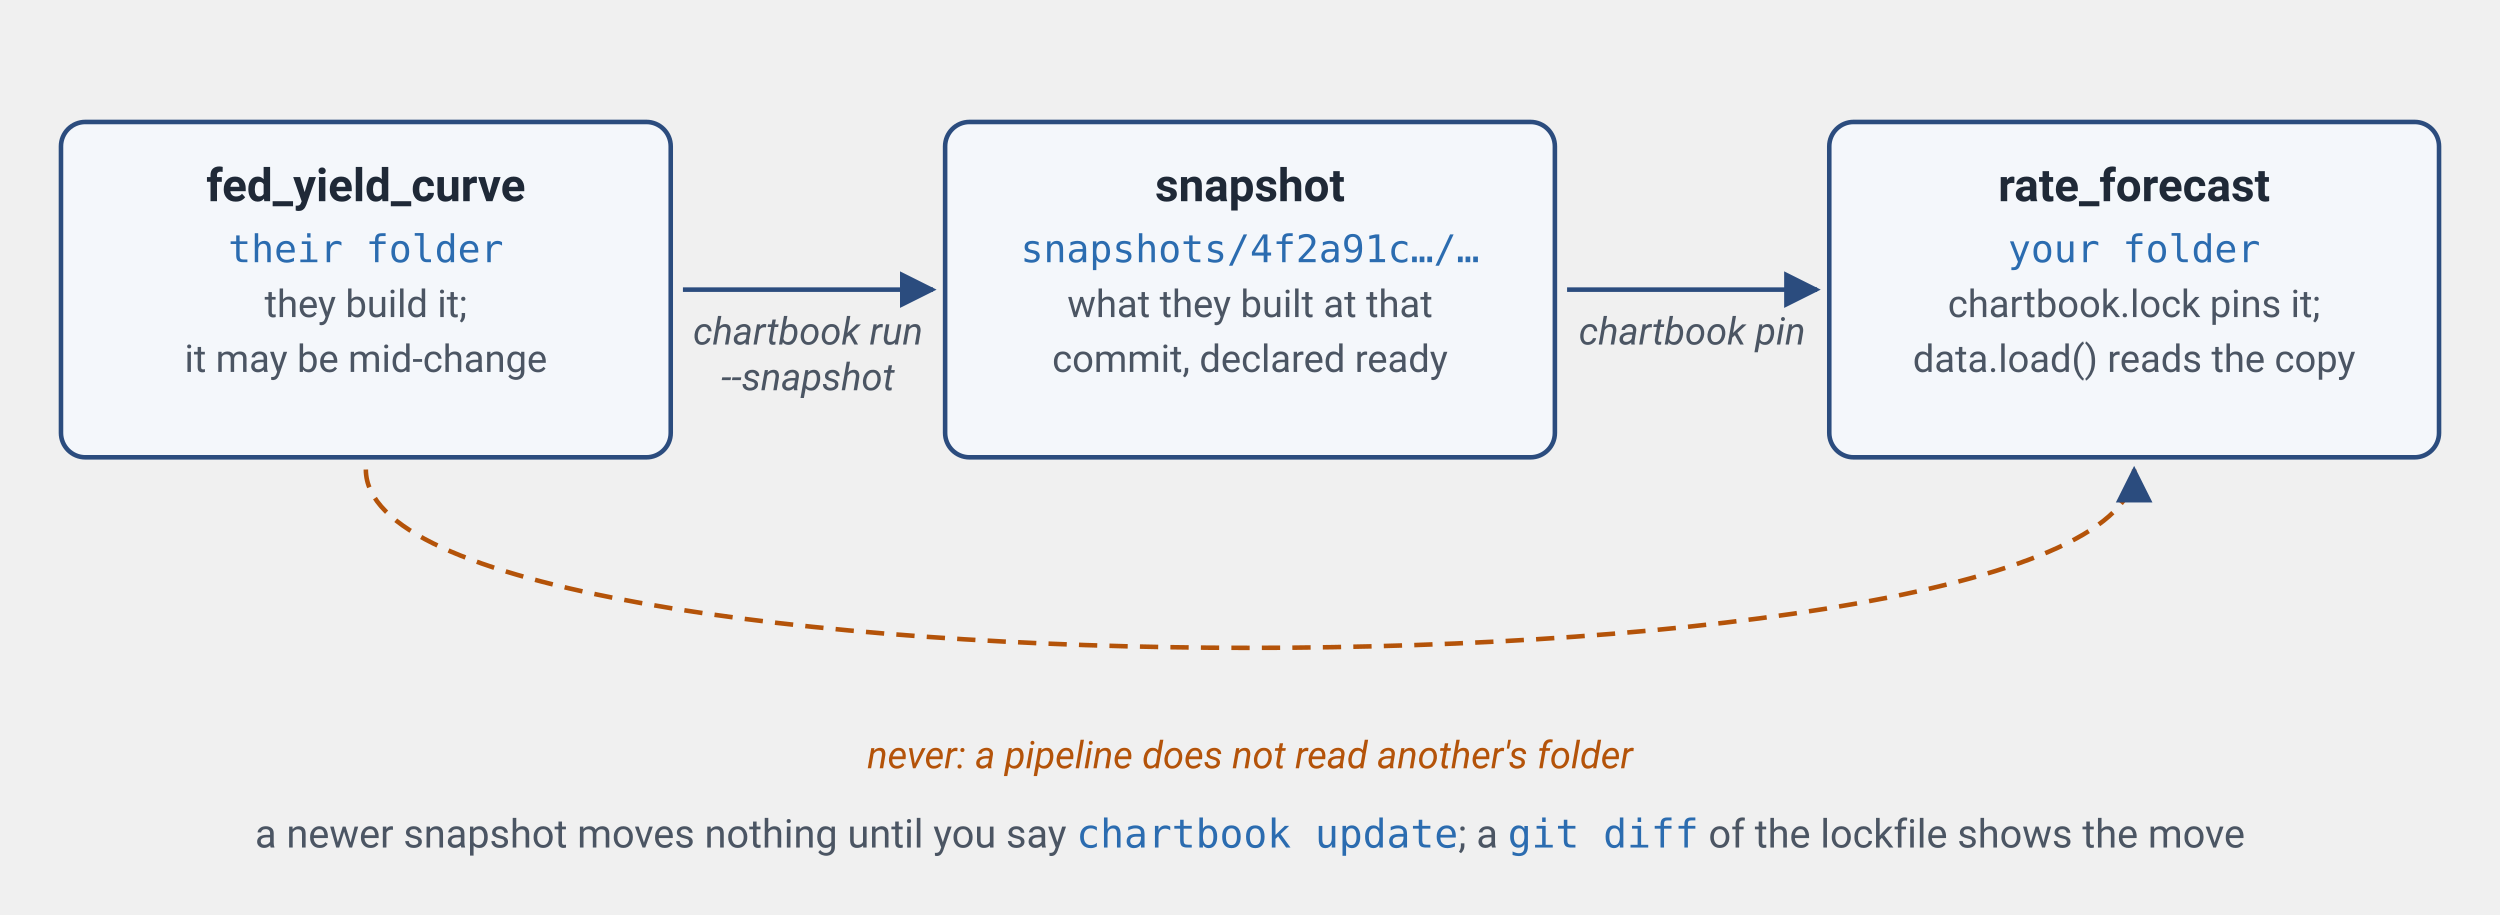
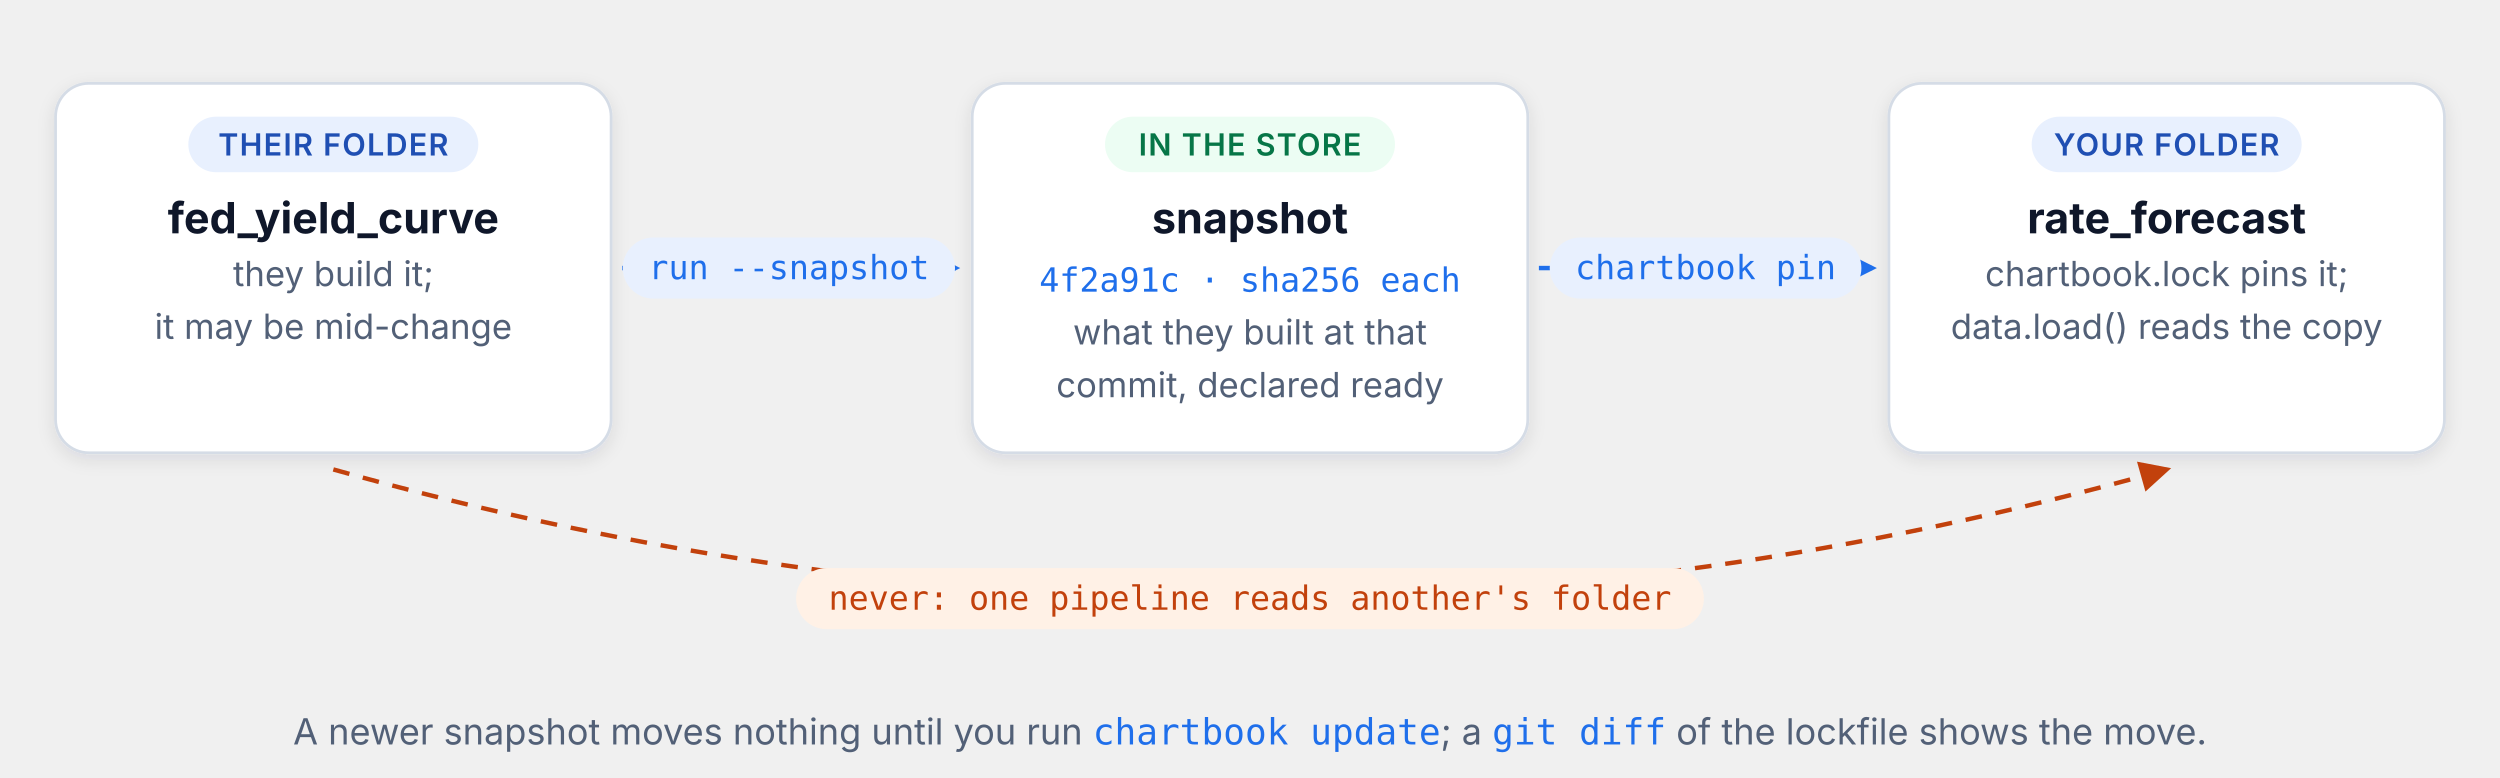
- <svg xmlns="http://www.w3.org/2000/svg" viewBox="0 0 820 300" width="820" height="300" font-family="-apple-system, BlinkMacSystemFont, Segoe UI, Roboto, Helvetica, Arial, sans-serif" font-size="14">
+ <svg xmlns="http://www.w3.org/2000/svg" viewBox="0 0 900 280" width="900" height="280" font-family="Inter, -apple-system, BlinkMacSystemFont, Segoe UI, Roboto, Helvetica, Arial, sans-serif" font-size="14">
  <defs>
-     <marker id="a" viewBox="0 0 10 10" refX="9" refY="5" markerWidth="8" markerHeight="8" orient="auto-start-reverse">
-       <path d="M 0 0 L 10 5 L 0 10 z" fill="#2b4c7e" />
+     <marker id="a" viewBox="0 0 10 10" refX="8.5" refY="5" markerWidth="7" markerHeight="7" orient="auto-start-reverse">
+       <path d="M 0 0 L 10 5 L 0 10 z" fill="#1f6feb" />
    </marker>
+     <marker id="w" viewBox="0 0 10 10" refX="8.5" refY="5" markerWidth="7" markerHeight="7" orient="auto-start-reverse">
+       <path d="M 0 0 L 10 5 L 0 10 z" fill="#c2410c" />
+     </marker>
+     <filter id="s" x="-10%" y="-10%" width="120%" height="140%">
+       <feDropShadow dx="0" dy="2" stdDeviation="3" flood-color="#0f172a" flood-opacity="0.10" />
+     </filter>
  </defs>
-   <rect x="20" y="40" width="200" height="110" rx="8" fill="#f4f7fb" stroke="#2b4c7e" stroke-width="1.5" />
-   <text x="120.0" y="66" text-anchor="middle" fill="#1f2937" font-size="15" font-weight="600">fed_yield_curve</text>
-   <text x="120.0" y="86" text-anchor="middle" fill="#2b6cb0" font-size="12.5" font-family="SFMono-Regular, Menlo, Consolas, monospace">their folder</text>
-   <text x="120.0" y="104" text-anchor="middle" fill="#4b5563" font-size="12.5">they build it;</text>
-   <text x="120.0" y="122" text-anchor="middle" fill="#4b5563" font-size="12.5">it may be mid-change</text>
-   <rect x="310" y="40" width="200" height="110" rx="8" fill="#f4f7fb" stroke="#2b4c7e" stroke-width="1.5" />
-   <text x="410.0" y="66" text-anchor="middle" fill="#1f2937" font-size="15" font-weight="600">snapshot</text>
-   <text x="410.0" y="86" text-anchor="middle" fill="#2b6cb0" font-size="12.5" font-family="SFMono-Regular, Menlo, Consolas, monospace">snapshots/4f2a91c…/…</text>
-   <text x="410.0" y="104" text-anchor="middle" fill="#4b5563" font-size="12.5">what they built at that</text>
-   <text x="410.0" y="122" text-anchor="middle" fill="#4b5563" font-size="12.5">commit, declared ready</text>
-   <rect x="600" y="40" width="200" height="110" rx="8" fill="#f4f7fb" stroke="#2b4c7e" stroke-width="1.5" />
-   <text x="700.0" y="66" text-anchor="middle" fill="#1f2937" font-size="15" font-weight="600">rate_forecast</text>
-   <text x="700.0" y="86" text-anchor="middle" fill="#2b6cb0" font-size="12.5" font-family="SFMono-Regular, Menlo, Consolas, monospace">your folder</text>
-   <text x="700.0" y="104" text-anchor="middle" fill="#4b5563" font-size="12.5">chartbook.lock pins it;</text>
-   <text x="700.0" y="122" text-anchor="middle" fill="#4b5563" font-size="12.5">data.load() reads the copy</text>
-   <line x1="224" y1="95.0" x2="306" y2="95.0" stroke="#2b4c7e" stroke-width="1.5" marker-end="url(#a)" />
-   <text x="265.0" y="113.0" text-anchor="middle" fill="#4b5563" font-size="12.5" font-style="italic">chartbook run</text>
-   <text x="265.0" y="128.0" text-anchor="middle" fill="#4b5563" font-size="12.5" font-style="italic">--snapshot</text>
-   <line x1="514" y1="95.0" x2="596" y2="95.0" stroke="#2b4c7e" stroke-width="1.5" marker-end="url(#a)" />
-   <text x="555.0" y="113.0" text-anchor="middle" fill="#4b5563" font-size="12.5" font-style="italic">chartbook pin</text>
-   <path d="M 120 154 C 120 232, 700 232, 700 154" fill="none" stroke="#b45309" stroke-width="1.5" stroke-dasharray="6 4" marker-end="url(#a)" />
-   <text x="410" y="252" text-anchor="middle" fill="#b45309" font-size="12.5" font-style="italic">never: a pipeline does not read another's folder</text>
-   <text x="410.0" y="278" text-anchor="middle" fill="#4b5563" font-size="13">a newer snapshot moves nothing until you say <tspan font-family="SFMono-Regular, Menlo, Consolas, monospace" fill="#2b6cb0">chartbook update</tspan>; a <tspan font-family="SFMono-Regular, Menlo, Consolas, monospace" fill="#2b6cb0">git diff</tspan> of the lockfile shows the move</text>
+   <rect x="20" y="30" width="200" height="133" rx="12" fill="#ffffff" stroke="#d5dce6" filter="url(#s)" />
+   <rect x="67.8" y="42" width="104.4" height="20" rx="10" fill="#e8f0fe" />
+   <text x="120.0" y="56" text-anchor="middle" fill="#1f4fb3" font-size="11" font-weight="600" letter-spacing="0.04em">THEIR FOLDER</text>
+   <text x="120.0" y="84" text-anchor="middle" fill="#0f172a" font-size="15.5" font-weight="650">fed_yield_curve</text>
+   <text x="120.0" y="103" text-anchor="middle" fill="#526077" font-size="12.5">they build it;</text>
+   <text x="120.0" y="122" text-anchor="middle" fill="#526077" font-size="12.5">it may be mid-change</text>
+   <rect x="350" y="30" width="200" height="133" rx="12" fill="#ffffff" stroke="#d5dce6" filter="url(#s)" />
+   <rect x="397.8" y="42" width="104.4" height="20" rx="10" fill="#ecfdf3" />
+   <text x="450.0" y="56" text-anchor="middle" fill="#067647" font-size="11" font-weight="600" letter-spacing="0.04em">IN THE STORE</text>
+   <text x="450.0" y="84" text-anchor="middle" fill="#0f172a" font-size="15.5" font-weight="650">snapshot</text>
+   <text x="450.0" y="105" text-anchor="middle" fill="#1f6feb" font-size="12" font-family="JetBrains Mono, SFMono-Regular, Menlo, Consolas, monospace">4f2a91c · sha256 each</text>
+   <text x="450.0" y="124" text-anchor="middle" fill="#526077" font-size="12.5">what they built at that</text>
+   <text x="450.0" y="143" text-anchor="middle" fill="#526077" font-size="12.5">commit, declared ready</text>
+   <rect x="680" y="30" width="200" height="133" rx="12" fill="#ffffff" stroke="#d5dce6" filter="url(#s)" />
+   <rect x="731.4" y="42" width="97.2" height="20" rx="10" fill="#e8f0fe" />
+   <text x="780.0" y="56" text-anchor="middle" fill="#1f4fb3" font-size="11" font-weight="600" letter-spacing="0.04em">YOUR FOLDER</text>
+   <text x="780.0" y="84" text-anchor="middle" fill="#0f172a" font-size="15.5" font-weight="650">rate_forecast</text>
+   <text x="780.0" y="103" text-anchor="middle" fill="#526077" font-size="12.5">chartbook.lock pins it;</text>
+   <text x="780.0" y="122" text-anchor="middle" fill="#526077" font-size="12.5">data.load() reads the copy</text>
+   <line x1="224" y1="96.5" x2="344" y2="96.5" stroke="#1f6feb" stroke-width="1.6" marker-end="url(#a)" />
+   <rect x="224.2" y="85.5" width="119.6" height="22" rx="11" fill="#e8f0fe" />
+   <text x="284.0" y="100.5" text-anchor="middle" fill="#1f6feb" font-size="12" font-family="JetBrains Mono, SFMono-Regular, Menlo, Consolas, monospace">run --snapshot</text>
+   <line x1="554" y1="96.5" x2="674" y2="96.5" stroke="#1f6feb" stroke-width="1.6" marker-end="url(#a)" />
+   <rect x="557.9" y="85.5" width="112.2" height="22" rx="11" fill="#e8f0fe" />
+   <text x="614.0" y="100.5" text-anchor="middle" fill="#1f6feb" font-size="12" font-family="JetBrains Mono, SFMono-Regular, Menlo, Consolas, monospace">chartbook pin</text>
+   <path d="M 120 169 Q 450 262 780 169" fill="none" stroke="#c2410c" stroke-width="1.6" stroke-dasharray="6 5" marker-end="url(#w)" />
+   <rect x="286.6" y="204.5" width="326.8" height="22" rx="11" fill="#fff1e6" />
+   <text x="450.0" y="219.5" text-anchor="middle" fill="#c2410c" font-size="12" font-family="JetBrains Mono, SFMono-Regular, Menlo, Consolas, monospace">never: one pipeline reads another's folder</text>
+   <text x="450.0" y="268" text-anchor="middle" fill="#526077" font-size="13">A newer snapshot moves nothing until you run <tspan font-family="JetBrains Mono, SFMono-Regular, Menlo, Consolas, monospace" fill="#1f6feb">chartbook update</tspan>; a <tspan font-family="JetBrains Mono, SFMono-Regular, Menlo, Consolas, monospace" fill="#1f6feb">git diff</tspan> of the lockfile shows the move.</text>
</svg>
